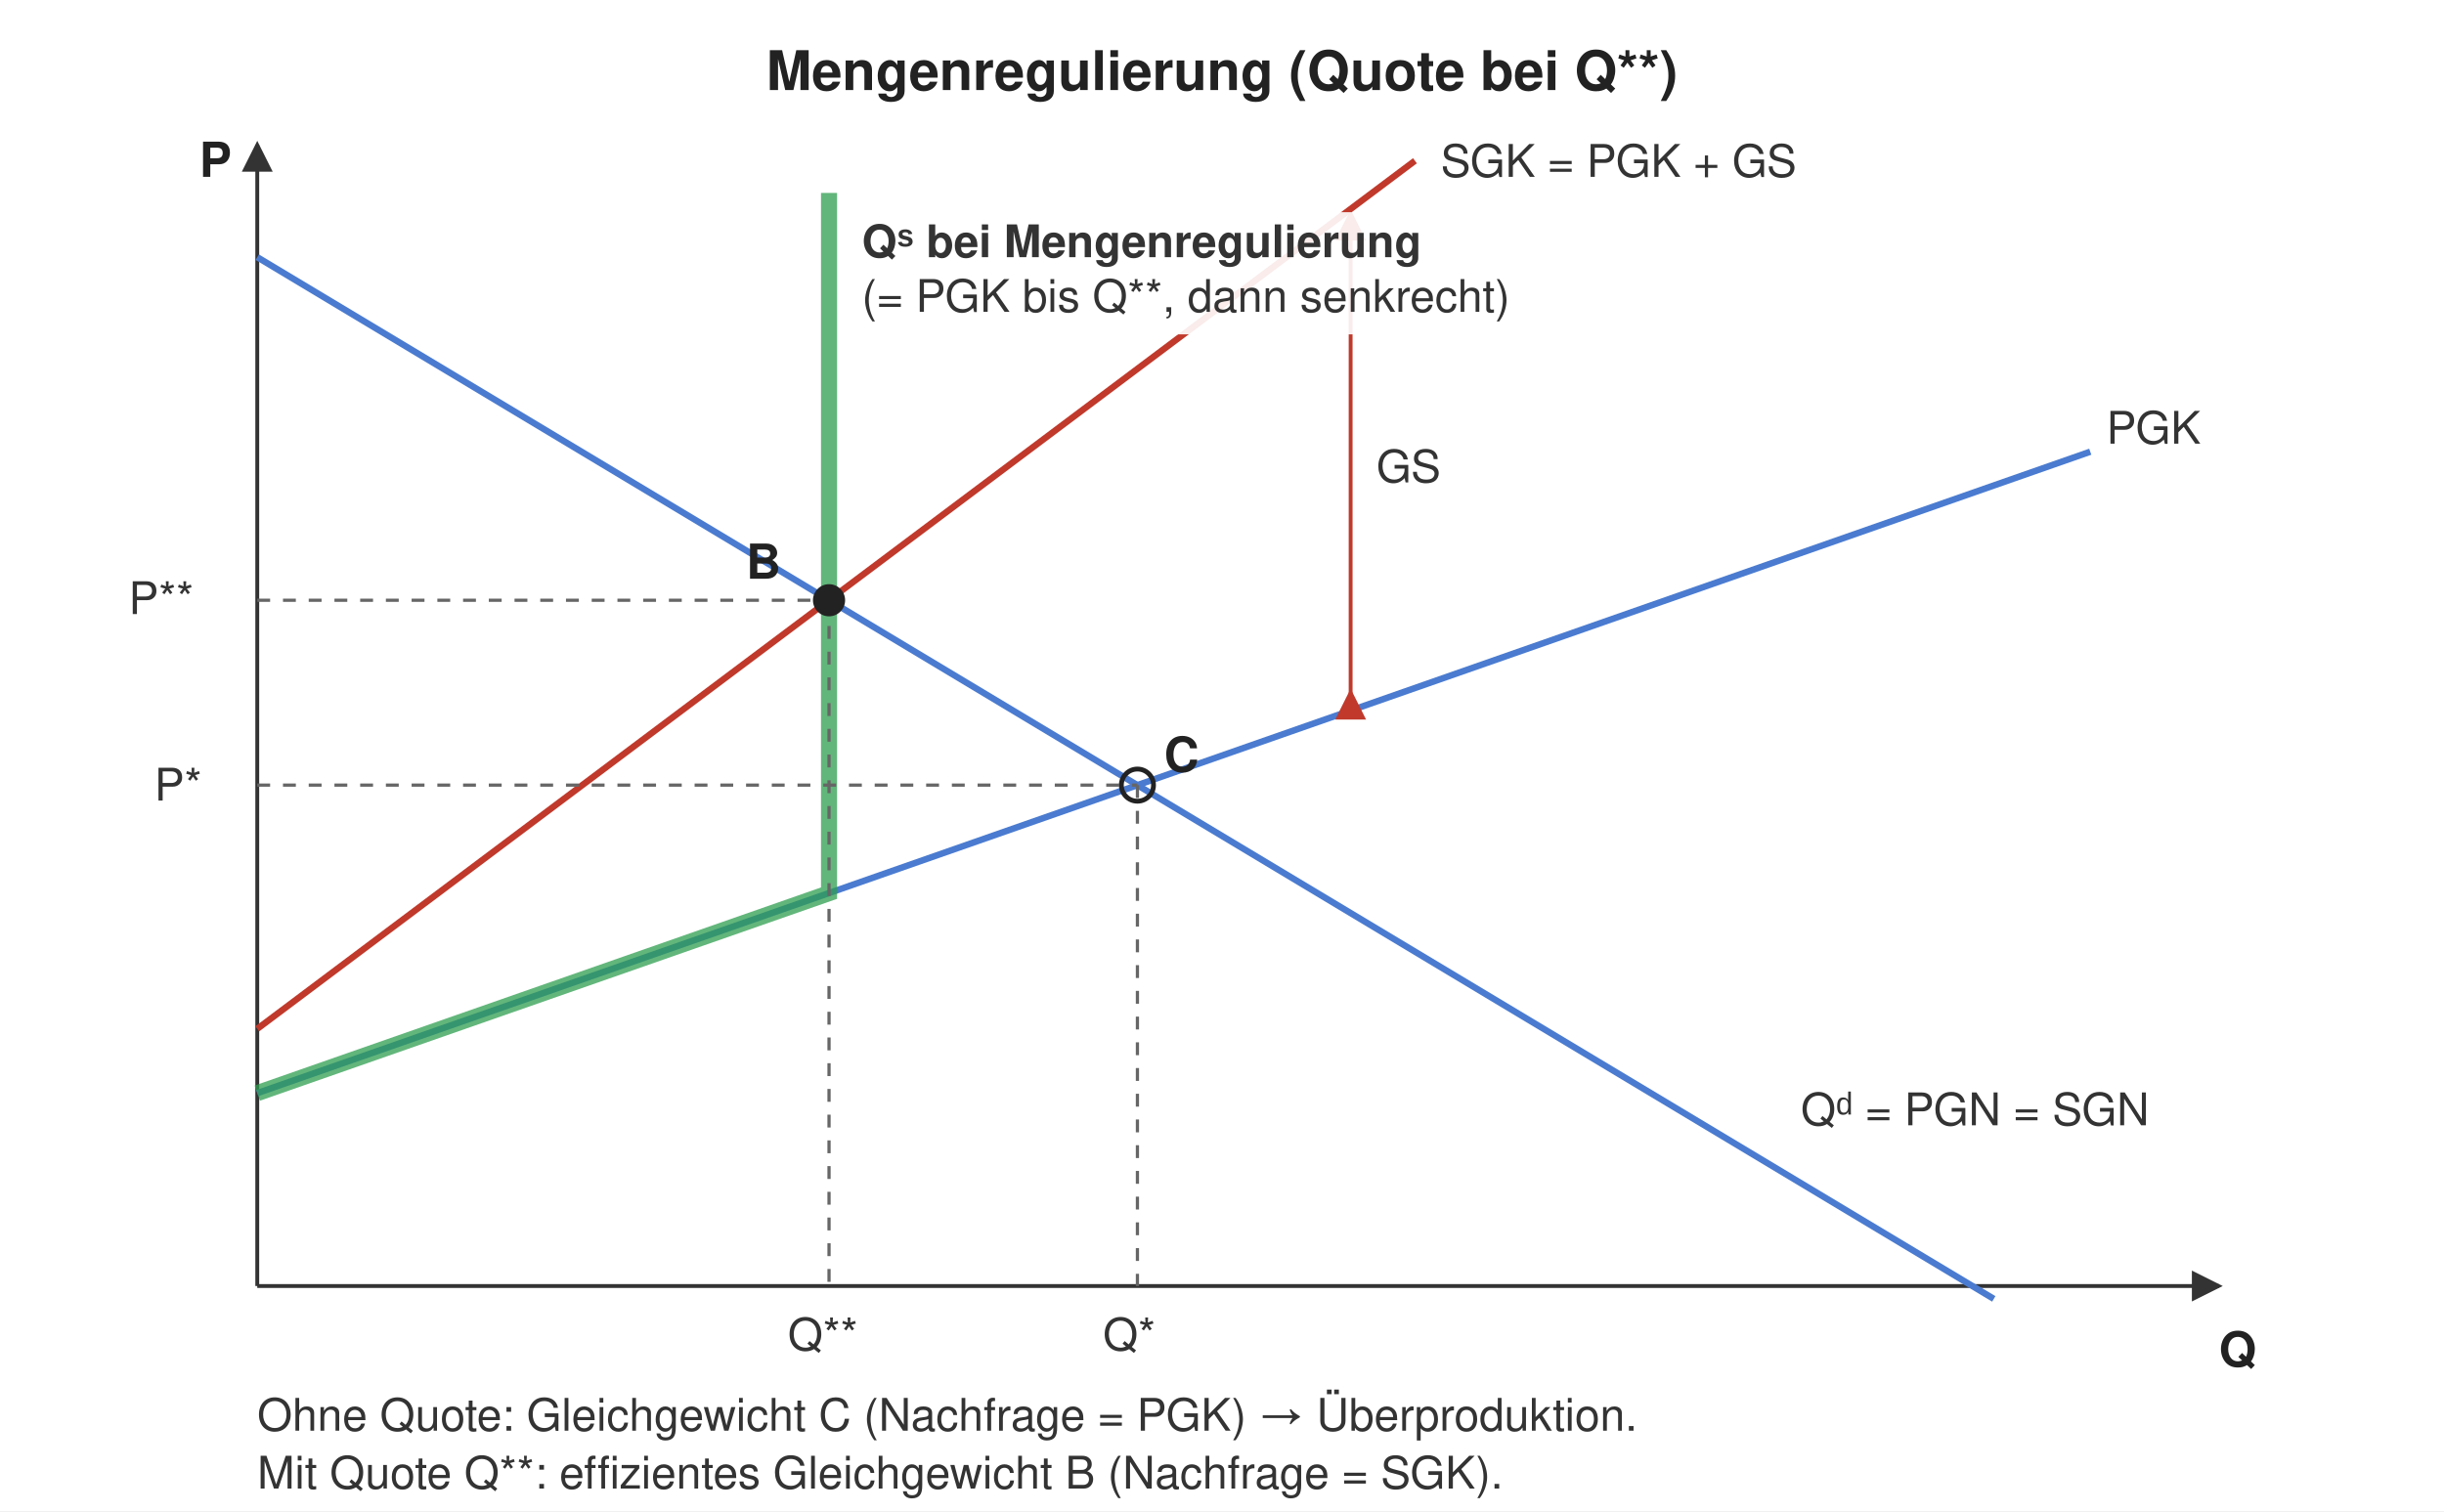
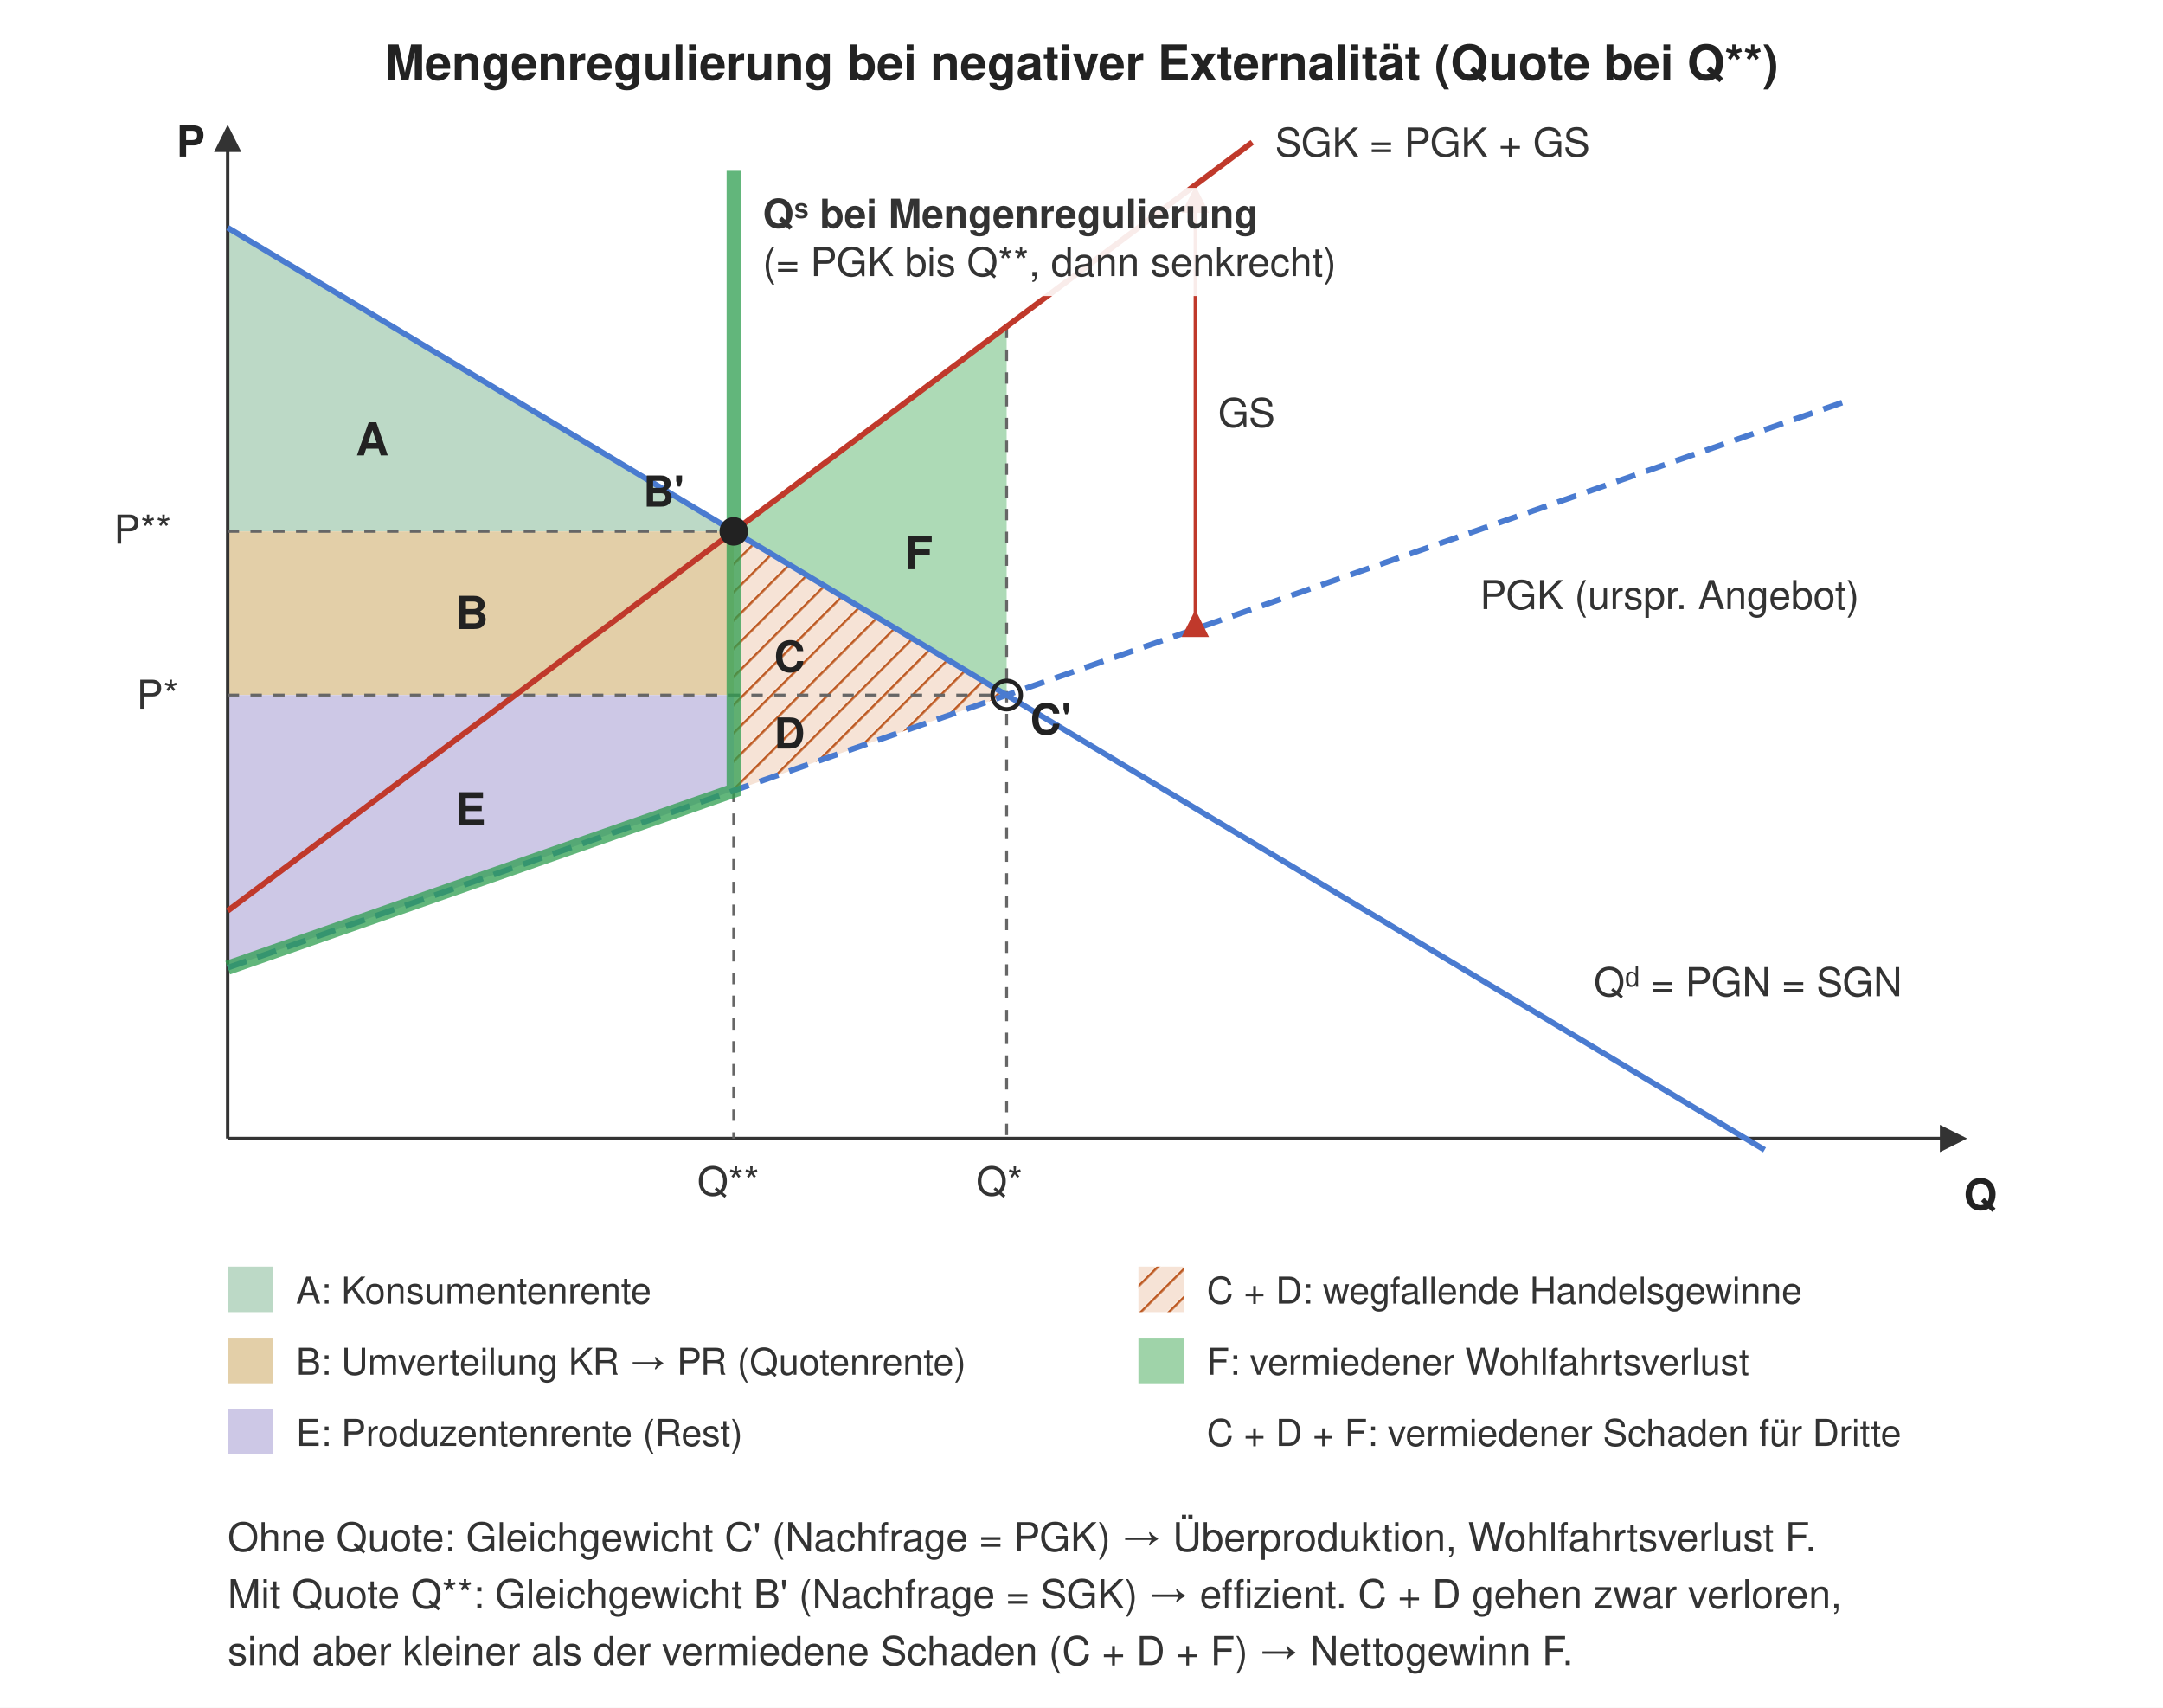
- <svg xmlns="http://www.w3.org/2000/svg" viewBox="0 0 760 470" width="760" height="470" font-family="Helvetica, Arial, sans-serif">
-   <style>.ax{stroke:#333;stroke-width:1.2} .d{stroke:#666;stroke-width:1;stroke-dasharray:4 4} .l{font-size:14px;fill:#333} .b{font-size:15px;font-weight:bold;fill:#222} .h{font-size:17px;font-weight:bold;fill:#222}</style>
-   <rect width="760" height="470" fill="#ffffff" />
-   <text x="380" y="28" class="h" text-anchor="middle">Mengenregulierung (Quote bei Q**)</text>
+ <svg xmlns="http://www.w3.org/2000/svg" viewBox="0 0 760 600" width="760" height="600" font-family="Helvetica, Arial, sans-serif">
+   <style>.ax{stroke:#333;stroke-width:1.2} .d{stroke:#666;stroke-width:1;stroke-dasharray:4 4} .l{font-size:14px;fill:#333} .s{font-size:13px;fill:#333} .b{font-size:15px;font-weight:bold;fill:#222} .h{font-size:17px;font-weight:bold;fill:#222} .f{font-size:16px;font-weight:bold;fill:#222}</style>
+   <rect width="760" height="600" fill="#ffffff" />
+   <text x="380" y="28" class="h" text-anchor="middle">Mengenregulierung bei negativer Externalität (Quote bei Q**)</text>
  <defs>
    <marker id="ar" markerWidth="8" markerHeight="8" refX="7" refY="4" orient="auto">
      <path d="M0,0 L8,4 L0,8 z" fill="#333" />
    </marker>
    <marker id="ag" markerWidth="8" markerHeight="8" refX="4" refY="4" orient="auto">
      <path d="M0,0 L8,4 L0,8 z" fill="#c0392b" />
    </marker>
+     <pattern id="hatch" width="7" height="7" patternUnits="userSpaceOnUse" patternTransform="rotate(45)">
+       <rect width="7" height="7" fill="#f6e3d6" />
+       <line x1="0" y1="0" x2="0" y2="7" stroke="#c0602b" stroke-width="1.6" />
+     </pattern>
  </defs>
+   <polygon points="80,80 257.8,186.7 80,186.7" fill="#bcd9c6" />
+   <rect x="80" y="186.7" width="177.8" height="57.5" fill="#e3cfa8" />
+   <polygon points="80,244.2 257.8,244.2 257.8,277.8 80,340" fill="#cdc8e6" />
+   <polygon points="257.8,186.7 353.7,244.2 257.8,277.8" fill="url(#hatch)" />
+   <polygon points="257.8,186.7 353.7,114.8 353.7,244.2" fill="#9fd3a9" fill-opacity="0.85" />
+   <text x="125" y="160" class="f">A</text>
+   <text x="160" y="221" class="f">B</text>
+   <text x="160" y="290" class="f">E</text>
+   <text x="272" y="236" class="b">C</text>
+   <text x="272" y="263" class="b">D</text>
+   <text x="318" y="200" class="f">F</text>
  <line x1="80" y1="400" x2="80" y2="45" class="ax" marker-end="url(#ar)" />
  <line x1="80" y1="400" x2="690" y2="400" class="ax" marker-end="url(#ar)" />
  <text x="62" y="55" class="b">P</text>
  <text x="690" y="425" class="b">Q</text>
+   <line x1="80" y1="186.7" x2="257.8" y2="186.7" class="d" />
+   <line x1="257.8" y1="277.8" x2="257.8" y2="400" class="d" />
+   <line x1="80" y1="244.2" x2="353.7" y2="244.2" class="d" />
+   <line x1="353.7" y1="114.8" x2="353.7" y2="400" class="d" />
  <line x1="80" y1="80" x2="620" y2="404" stroke="#4a7bd0" stroke-width="2" />
  <text x="560" y="350" class="l">Qᵈ = PGN = SGN</text>
-   <line x1="80" y1="340" x2="650" y2="140.5" stroke="#4a7bd0" stroke-width="2" />
-   <text x="655" y="138" class="l">PGK</text>
+   <line x1="80" y1="340" x2="650" y2="140.5" stroke="#4a7bd0" stroke-width="2" stroke-dasharray="7 4" />
+   <text x="520" y="214" class="l">PGK (urspr. Angebot)</text>
  <line x1="80" y1="320" x2="440" y2="50" stroke="#c0392b" stroke-width="2" />
  <text x="448" y="55" class="l" fill="#c0392b">SGK = PGK + GS</text>
  <line x1="420" y1="219" x2="420" y2="70" stroke="#c0392b" stroke-width="1.2" marker-end="url(#ag)" marker-start="url(#ag)" />
  <text x="428" y="150" class="l" fill="#c0392b">GS</text>
  <polyline points="80,340 257.8,277.8 257.8,60" fill="none" stroke="#2e9e4f" stroke-width="5" stroke-opacity="0.75" />
  <rect x="264" y="66" width="216" height="38" fill="#ffffff" fill-opacity="0.9" />
  <text x="268" y="80" class="l" fill="#2e9e4f" font-weight="bold">Qˢ bei Mengenregulierung</text>
  <text x="268" y="97" class="l" fill="#2e9e4f">(= PGK bis Q**, dann senkrecht)</text>
-   <line x1="80" y1="186.7" x2="257.8" y2="186.7" class="d" />
-   <line x1="257.8" y1="186.7" x2="257.8" y2="400" class="d" />
-   <line x1="353.7" y1="244.2" x2="353.7" y2="400" class="d" />
-   <line x1="80" y1="244.2" x2="353.7" y2="244.2" class="d" />
  <circle cx="257.8" cy="186.7" r="5" fill="#222" />
-   <text x="232" y="180" class="b">B</text>
+   <text x="226" y="178" class="b">B'</text>
  <circle cx="353.7" cy="244.2" r="5" fill="none" stroke="#222" stroke-width="1.5" />
-   <text x="362" y="240" class="b">C</text>
+   <text x="362" y="258" class="b">C'</text>
  <text x="40" y="191" class="l">P**</text>
  <text x="48" y="249" class="l">P*</text>
  <text x="245" y="420" class="l">Q**</text>
  <text x="343" y="420" class="l">Q*</text>
-   <text x="80" y="445" class="l">Ohne Quote: Gleichgewicht C (Nachfrage = PGK) → Überproduktion.</text>
-   <text x="80" y="463" class="l">Mit Quote Q**: effizientes Gleichgewicht B (Nachfrage = SGK).</text>
+   <rect x="80" y="445" width="16" height="16" fill="#bcd9c6" />
+   <text x="104" y="458" class="s">A: Konsumentenrente</text>
+   <rect x="80" y="470" width="16" height="16" fill="#e3cfa8" />
+   <text x="104" y="483" class="s">B: Umverteilung KR → PR (Quotenrente)</text>
+   <rect x="80" y="495" width="16" height="16" fill="#cdc8e6" />
+   <text x="104" y="508" class="s">E: Produzentenrente (Rest)</text>
+   <rect x="400" y="445" width="16" height="16" fill="url(#hatch)" />
+   <text x="424" y="458" class="s">C + D: wegfallende Handelsgewinne</text>
+   <rect x="400" y="470" width="16" height="16" fill="#9fd3a9" />
+   <text x="424" y="483" class="s">F: vermiedener Wohlfahrtsverlust</text>
+   <text x="424" y="508" class="s" fill="#c0392b">C + D + F: vermiedener Schaden für Dritte</text>
+   <text x="80" y="545" class="l">Ohne Quote: Gleichgewicht C' (Nachfrage = PGK) → Überproduktion, Wohlfahrtsverlust F.</text>
+   <text x="80" y="565" class="l">Mit Quote Q**: Gleichgewicht B' (Nachfrage = SGK) → effizient. C + D gehen zwar verloren,</text>
+   <text x="80" y="585" class="l">sind aber kleiner als der vermiedene Schaden (C + D + F) → Nettogewinn F.</text>
</svg>
